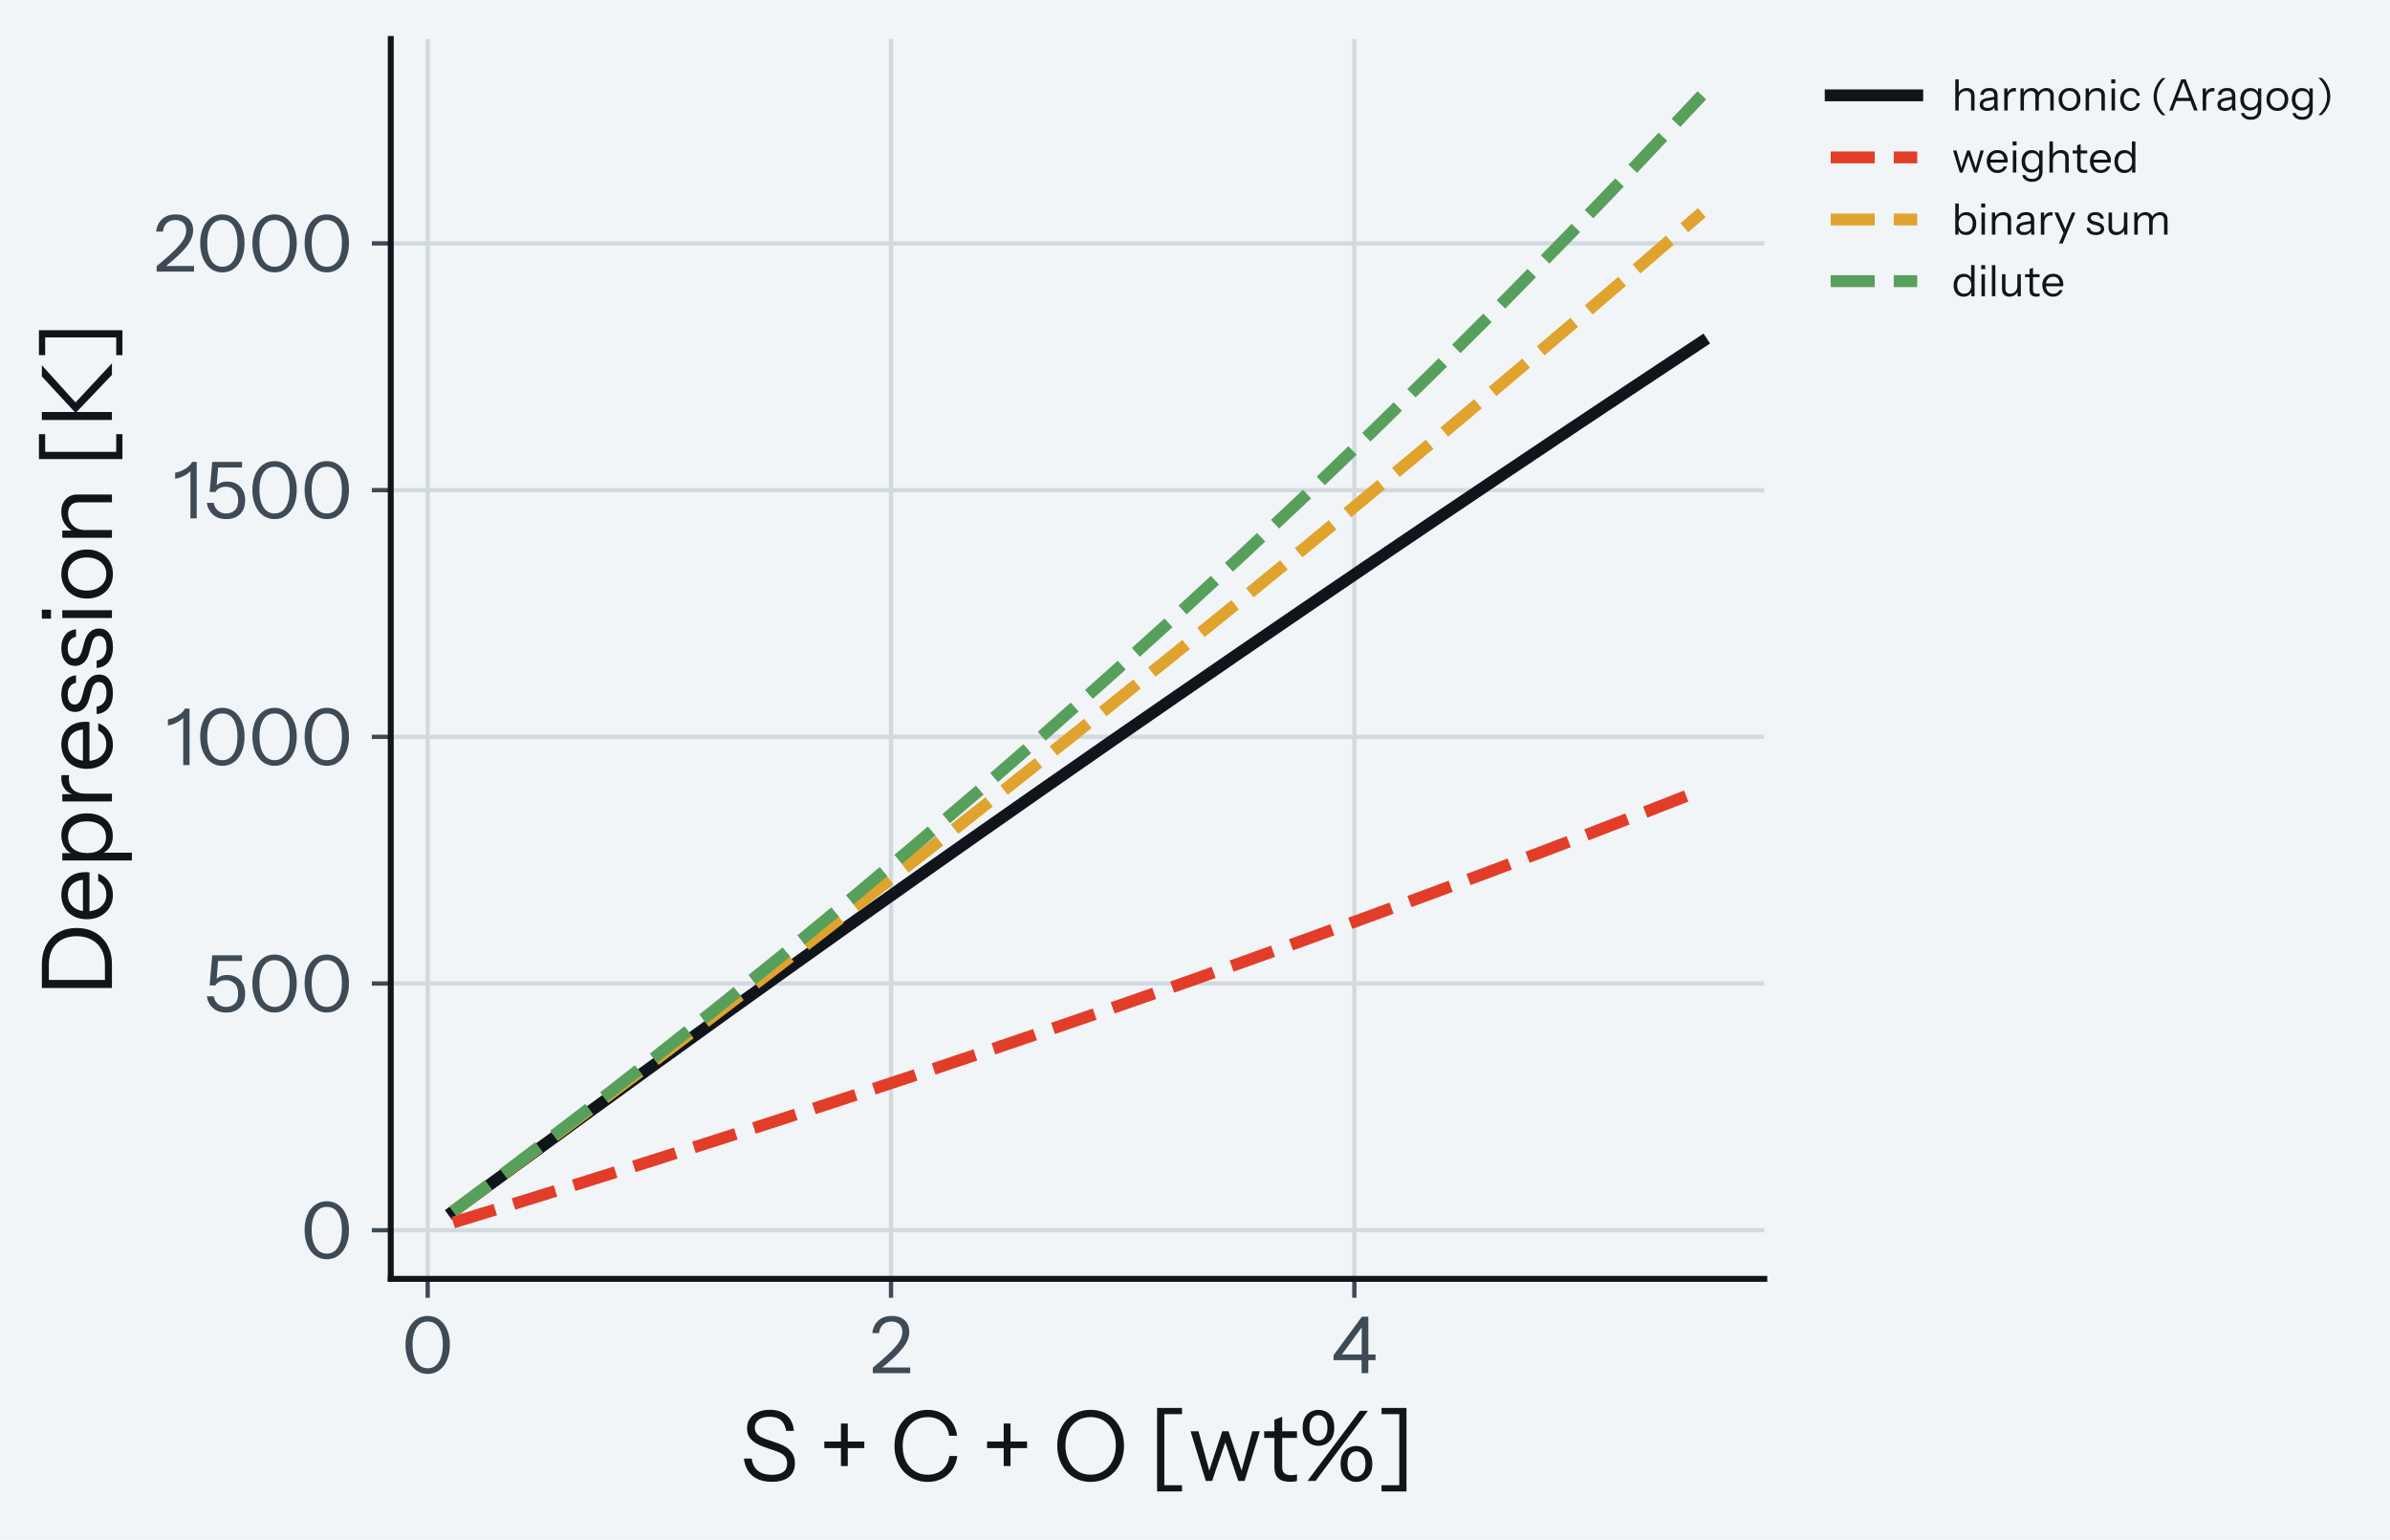
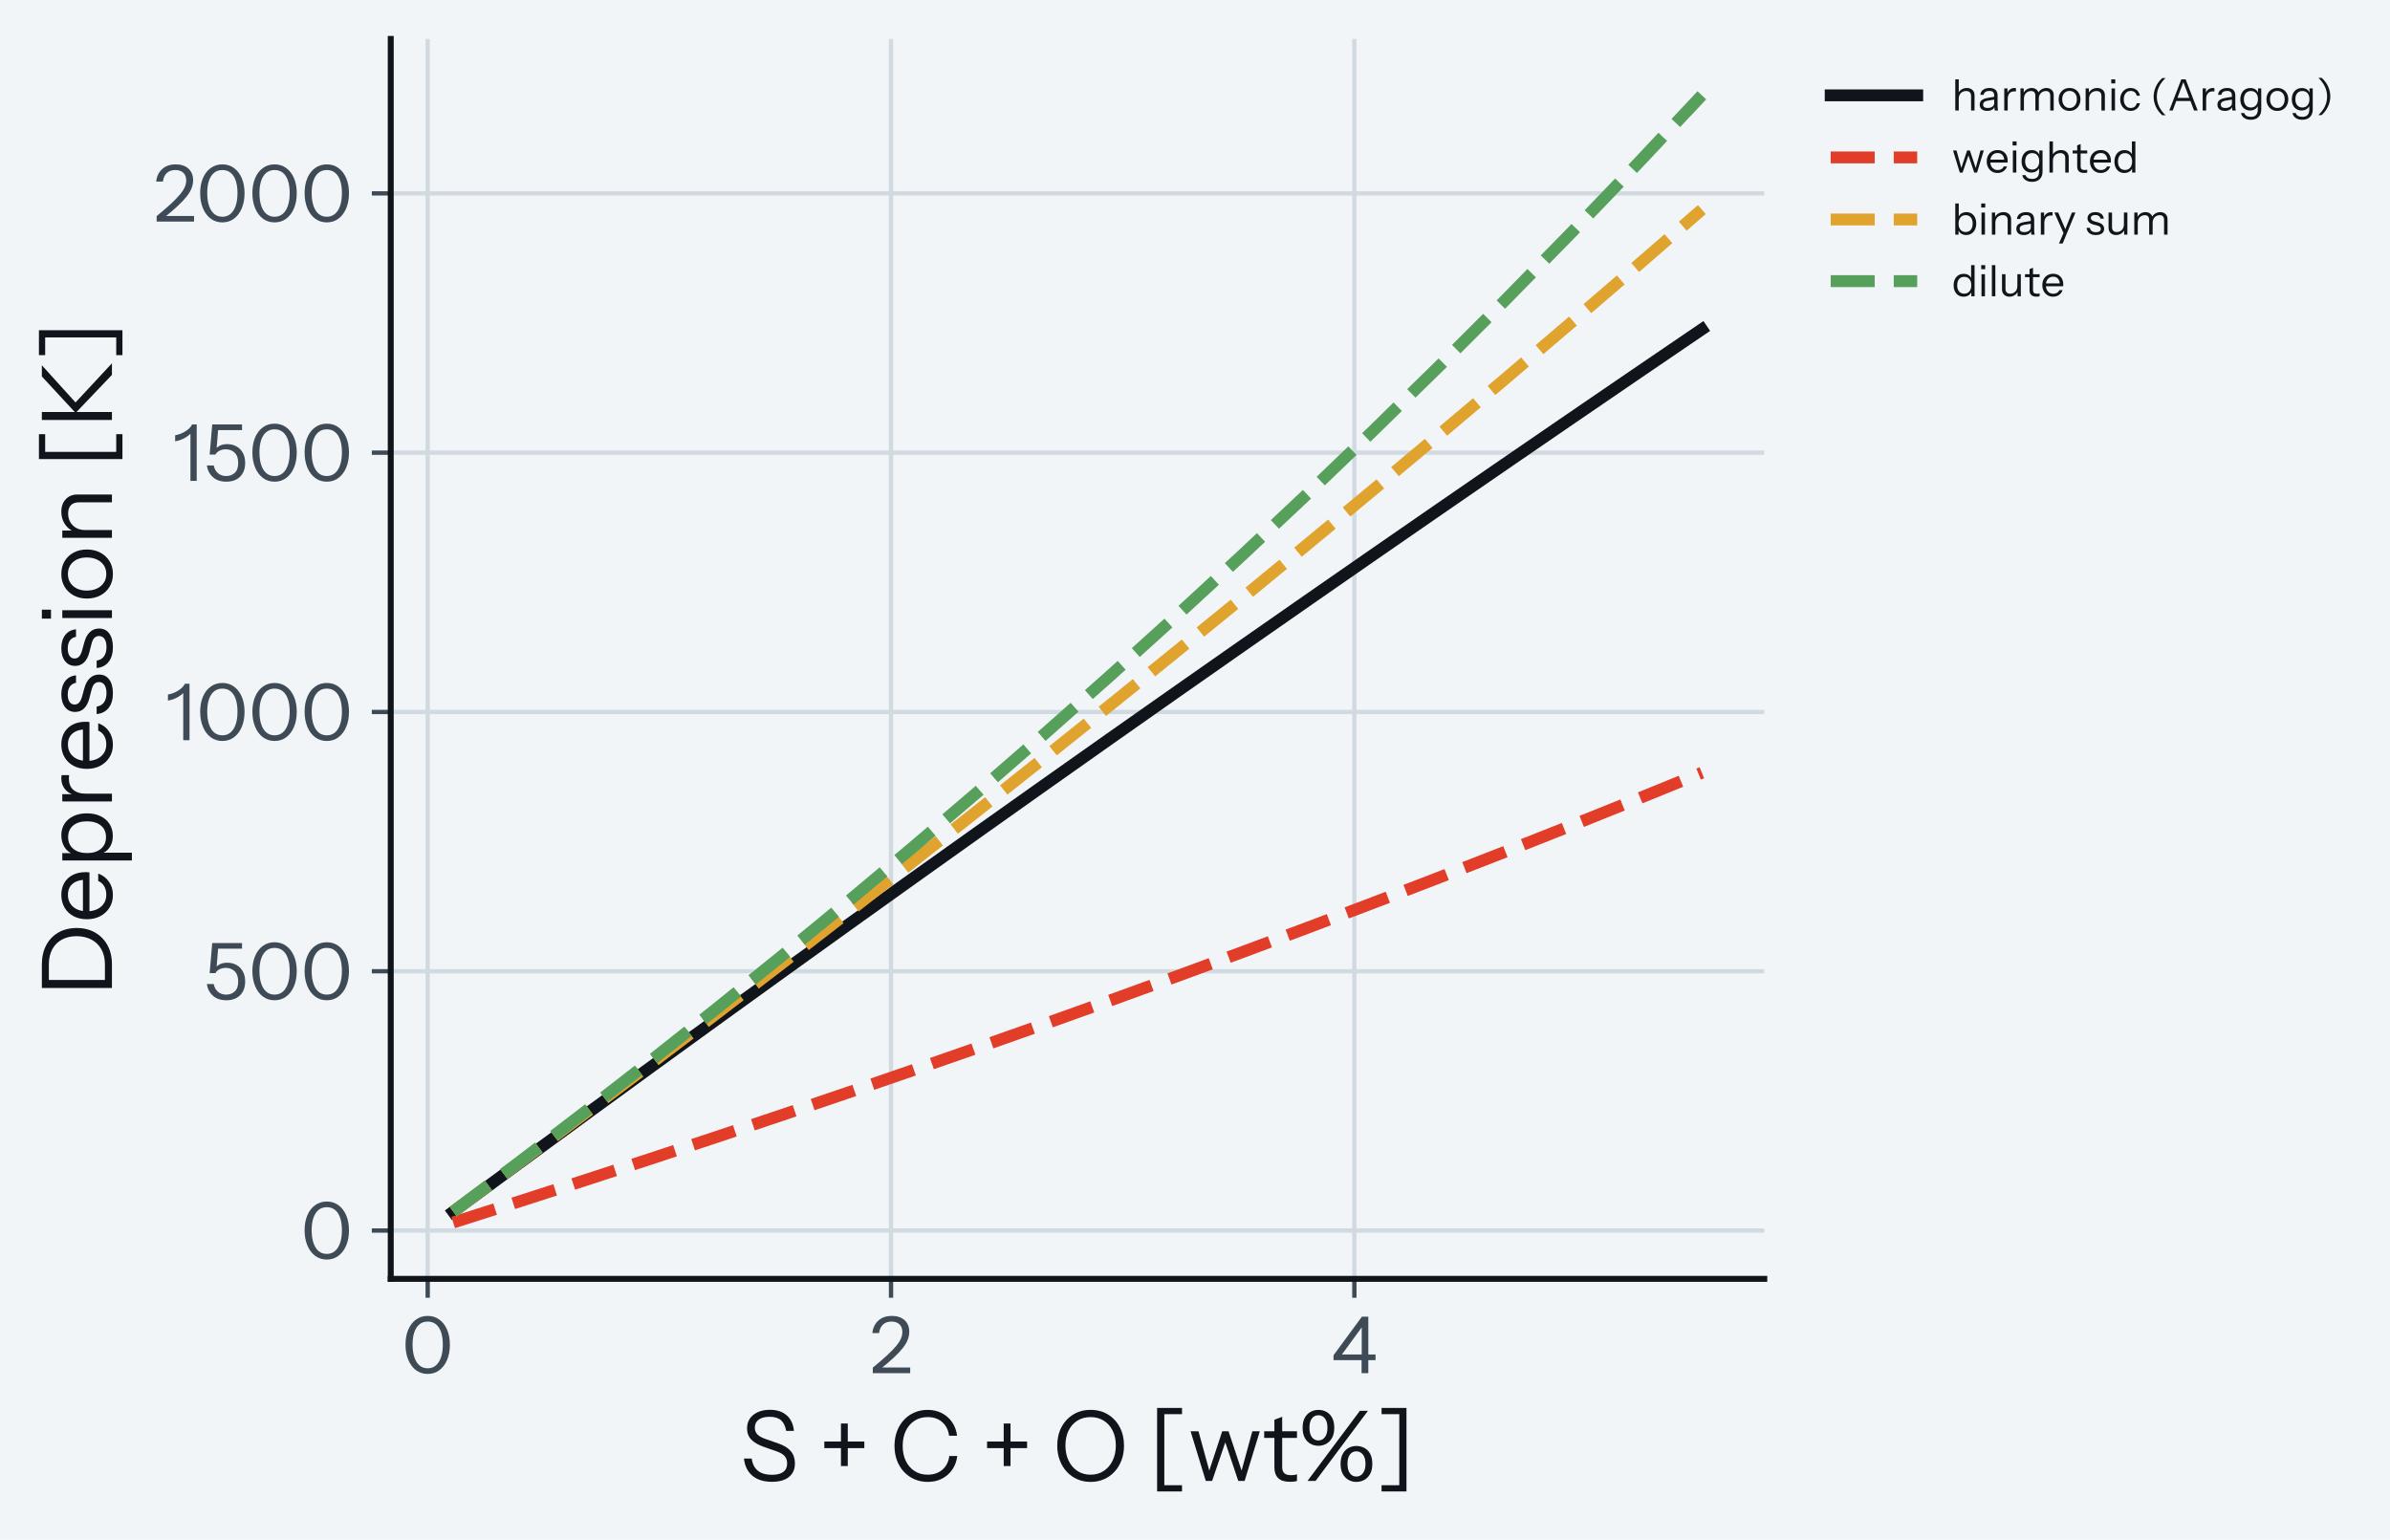
<svg xmlns="http://www.w3.org/2000/svg" xmlns:xlink="http://www.w3.org/1999/xlink" width="441.983pt" height="284.779pt" viewBox="0 0 441.983 284.779" version="1.1">
  <defs>
    <style type="text/css">*{stroke-linejoin: round; stroke-linecap: butt}</style>
  </defs>
  <g id="figure_1">
    <g id="patch_1">
      <path d="M 0 284.779  L 441.983 284.779  L 441.983 0  L 0 0  z " style="fill: #f2f5f7" />
    </g>
    <g id="axes_1">
      <g id="patch_2">
        <path d="M 72.261 236.516  L 326.271 236.516  L 326.271 7.2  L 72.261 7.2  z " style="fill: #f2f5f7" />
      </g>
      <g id="matplotlib.axis_1">
        <g id="xtick_1">
          <g id="line2d_1">
            <path d="M 79.094 236.516  L 79.094 7.2  " clip-path="url(#p882edd124c)" style="fill: none; stroke: #d2dae1; stroke-width: 0.8; stroke-linecap: square" />
          </g>
          <g id="line2d_2">
            <defs>
              <path id="m2a301ba8c9" d="M 0 0  L 0 3.5  " style="stroke: #3e4a55; stroke-width: 0.8" />
            </defs>
            <g>
              <use xlink:href="#m2a301ba8c9" x="79.094" y="236.516" style="fill: #3e4a55; stroke: #3e4a55; stroke-width: 0.8" />
            </g>
          </g>
          <g id="text_1">
            <g style="fill: #3e4a55" transform="translate(74.26604 253.9564) scale(0.145 -0.145)">
              <defs>
                <path id="InstrumentSans-Regular-30" d="M 2131 -64  Q 1587 -64 1180 240  Q 774 544 547 1085  Q 320 1626 320 2323  Q 320 3021 544 3549  Q 768 4077 1177 4374  Q 1587 4672 2131 4672  Q 2675 4672 3081 4374  Q 3488 4077 3715 3549  Q 3942 3021 3942 2323  Q 3942 1619 3715 1081  Q 3488 544 3081 240  Q 2675 -64 2131 -64  z M 2131 397  Q 2522 397 2797 630  Q 3072 864 3219 1296  Q 3366 1728 3366 2330  Q 3366 2925 3222 3347  Q 3078 3770 2803 3990  Q 2528 4211 2131 4211  Q 1734 4211 1459 3987  Q 1184 3763 1040 3344  Q 896 2925 896 2330  Q 896 1728 1043 1293  Q 1190 858 1465 627  Q 1741 397 2131 397  z " transform="scale(0.015625)" />
              </defs>
              <use xlink:href="#InstrumentSans-Regular-30" />
            </g>
          </g>
        </g>
        <g id="xtick_2">
          <g id="line2d_3">
            <path d="M 164.778 236.516  L 164.778 7.2  " clip-path="url(#p882edd124c)" style="fill: none; stroke: #d2dae1; stroke-width: 0.8; stroke-linecap: square" />
          </g>
          <g id="line2d_4">
            <g>
              <use xlink:href="#m2a301ba8c9" x="164.778" y="236.516" style="fill: #3e4a55; stroke: #3e4a55; stroke-width: 0.8" />
            </g>
          </g>
          <g id="text_2">
            <g style="fill: #3e4a55" transform="translate(160.8269 253.9564) scale(0.145 -0.145)">
              <defs>
                <path id="InstrumentSans-Regular-32" d="M 256 0  L 256 448  Q 947 1018 1411 1446  Q 1875 1875 2153 2208  Q 2432 2541 2550 2819  Q 2669 3098 2669 3366  Q 2669 3763 2432 3987  Q 2195 4211 1779 4211  Q 1350 4211 1088 3968  Q 826 3725 768 3270  L 218 3270  Q 282 3898 701 4285  Q 1120 4672 1818 4672  Q 2464 4672 2848 4326  Q 3232 3981 3232 3379  Q 3232 3053 3107 2726  Q 2982 2400 2697 2041  Q 2413 1683 1949 1251  Q 1485 819 800 275  L 678 461  L 3309 461  L 3309 0  L 256 0  z " transform="scale(0.015625)" />
              </defs>
              <use xlink:href="#InstrumentSans-Regular-32" />
            </g>
          </g>
        </g>
        <g id="xtick_3">
          <g id="line2d_5">
            <path d="M 250.462 236.516  L 250.462 7.2  " clip-path="url(#p882edd124c)" style="fill: none; stroke: #d2dae1; stroke-width: 0.8; stroke-linecap: square" />
          </g>
          <g id="line2d_6">
            <g>
              <use xlink:href="#m2a301ba8c9" x="250.462" y="236.516" style="fill: #3e4a55; stroke: #3e4a55; stroke-width: 0.8" />
            </g>
          </g>
          <g id="text_3">
            <g style="fill: #3e4a55" transform="translate(246.1122 253.9564) scale(0.145 -0.145)">
              <defs>
                <path id="InstrumentSans-Regular-34" d="M 2509 0  L 2509 1216  L 2522 1344  L 2522 3974  L 2694 3974  L 749 1312  L 576 1523  L 3648 1523  L 3648 1062  L 218 1062  L 218 1459  L 2534 4608  L 3059 4608  L 3059 0  L 2509 0  z " transform="scale(0.015625)" />
              </defs>
              <use xlink:href="#InstrumentSans-Regular-34" />
            </g>
          </g>
        </g>
        <g id="text_4">
          <g style="fill: #10151b" transform="translate(136.8186 273.8889) scale(0.18 -0.18)">
            <defs>
              <path id="InstrumentSans-Regular-53" d="M 2112 -58  Q 1306 -58 829 339  Q 352 736 269 1472  L 781 1472  Q 851 941 1184 672  Q 1517 403 2106 403  Q 2605 403 2857 592  Q 3110 781 3110 1146  Q 3110 1459 2937 1644  Q 2765 1830 2400 1952  L 1626 2221  Q 1037 2426 755 2717  Q 474 3008 474 3456  Q 474 3827 659 4099  Q 845 4371 1184 4524  Q 1523 4678 1971 4678  Q 2662 4678 3078 4316  Q 3494 3955 3558 3290  L 3046 3290  Q 2963 3770 2704 3994  Q 2445 4218 1958 4218  Q 1498 4218 1242 4032  Q 986 3846 986 3507  Q 986 3219 1165 3046  Q 1344 2874 1722 2746  L 2547 2458  Q 3085 2272 3353 1955  Q 3622 1638 3622 1152  Q 3622 576 3228 259  Q 2835 -58 2112 -58  z " transform="scale(0.015625)" />
              <path id="InstrumentSans-Regular-20" transform="scale(0.015625)" />
              <path id="InstrumentSans-Regular-2b" d="M 1478 979  L 1478 3776  L 1926 3776  L 1926 979  L 1478 979  z M 384 2157  L 384 2592  L 3014 2592  L 3014 2157  L 384 2157  z " transform="scale(0.015625)" />
              <path id="InstrumentSans-Regular-43" d="M 2502 -64  Q 2029 -64 1629 112  Q 1229 288 934 605  Q 640 922 480 1354  Q 320 1786 320 2304  Q 320 2822 480 3254  Q 640 3686 931 4003  Q 1222 4320 1622 4496  Q 2022 4672 2496 4672  Q 3014 4672 3427 4461  Q 3840 4250 4105 3866  Q 4371 3482 4435 2970  L 3910 2970  Q 3834 3539 3459 3868  Q 3085 4198 2502 4198  Q 2010 4198 1638 3958  Q 1267 3718 1062 3292  Q 858 2867 858 2304  Q 858 1741 1062 1315  Q 1267 890 1638 650  Q 2010 410 2496 410  Q 3091 410 3472 742  Q 3853 1075 3923 1638  L 4448 1638  Q 4384 1126 4118 742  Q 3853 358 3440 147  Q 3027 -64 2502 -64  z " transform="scale(0.015625)" />
              <path id="InstrumentSans-Regular-4f" d="M 2515 -64  Q 2035 -64 1635 112  Q 1235 288 940 611  Q 646 934 483 1369  Q 320 1805 320 2323  Q 320 3008 601 3539  Q 883 4070 1379 4371  Q 1875 4672 2509 4672  Q 3155 4672 3651 4371  Q 4147 4070 4428 3539  Q 4710 3008 4710 2317  Q 4710 1798 4547 1363  Q 4384 928 4089 608  Q 3795 288 3392 112  Q 2989 -64 2515 -64  z M 2509 410  Q 3002 410 3376 656  Q 3750 902 3961 1337  Q 4173 1773 4173 2330  Q 4173 2880 3965 3302  Q 3757 3725 3382 3961  Q 3008 4198 2509 4198  Q 2010 4198 1638 3961  Q 1267 3725 1062 3305  Q 858 2886 858 2330  Q 858 1766 1066 1334  Q 1274 902 1645 656  Q 2016 410 2509 410  z " transform="scale(0.015625)" />
              <path id="InstrumentSans-Regular-5b" d="M 576 -691  L 576 4800  L 2214 4800  L 2214 4390  L 1050 4390  L 1050 -282  L 2214 -282  L 2214 -691  L 576 -691  z " transform="scale(0.015625)" />
              <path id="InstrumentSans-Regular-77" d="M 1178 0  L 179 3264  L 698 3264  L 1466 467  L 1338 467  L 2259 3264  L 2675 3264  L 3603 467  L 3475 467  L 4237 3264  L 4730 3264  L 3731 0  L 3315 0  L 2394 2733  L 2528 2733  L 1594 0  L 1178 0  z " transform="scale(0.015625)" />
              <path id="InstrumentSans-Regular-74" d="M 1818 -58  Q 1274 -58 1027 188  Q 781 435 781 902  L 781 4026  L 1293 4218  L 1293 909  Q 1293 634 1433 506  Q 1574 378 1894 378  Q 2022 378 2115 394  Q 2208 410 2266 435  L 2266 0  Q 2202 -26 2083 -42  Q 1965 -58 1818 -58  z M 109 2829  L 109 3264  L 2266 3264  L 2266 2829  L 109 2829  z " transform="scale(0.015625)" />
              <path id="InstrumentSans-Regular-25" d="M 544 0  L 3987 4608  L 4518 4608  L 1075 0  L 544 0  z M 3757 -64  Q 3488 -64 3251 64  Q 3014 192 2867 454  Q 2720 717 2720 1120  Q 2720 1523 2864 1782  Q 3008 2042 3245 2170  Q 3482 2298 3757 2298  Q 4045 2298 4285 2170  Q 4525 2042 4665 1782  Q 4806 1523 4806 1120  Q 4806 717 4659 454  Q 4512 192 4272 64  Q 4032 -64 3757 -64  z M 3757 288  Q 4019 288 4188 505  Q 4358 723 4358 1126  Q 4358 1523 4188 1734  Q 4019 1946 3757 1946  Q 3494 1946 3334 1738  Q 3174 1530 3174 1126  Q 3174 717 3334 502  Q 3494 288 3757 288  z M 1261 2310  Q 986 2310 749 2438  Q 512 2566 368 2828  Q 224 3091 224 3494  Q 224 3898 368 4157  Q 512 4416 749 4544  Q 986 4672 1261 4672  Q 1549 4672 1785 4544  Q 2022 4416 2163 4157  Q 2304 3898 2304 3494  Q 2304 3091 2157 2828  Q 2010 2566 1773 2438  Q 1536 2310 1261 2310  z M 1261 2662  Q 1517 2662 1686 2876  Q 1856 3091 1856 3501  Q 1856 3898 1689 4109  Q 1523 4320 1261 4320  Q 998 4320 835 4112  Q 672 3904 672 3501  Q 672 3091 835 2876  Q 998 2662 1261 2662  z " transform="scale(0.015625)" />
              <path id="InstrumentSans-Regular-5d" d="M 2022 4800  L 2022 -691  L 384 -691  L 384 -282  L 1549 -282  L 1549 4390  L 384 4390  L 384 4800  L 2022 4800  z " transform="scale(0.015625)" />
            </defs>
            <use xlink:href="#InstrumentSans-Regular-53" />
            <use xlink:href="#InstrumentSans-Regular-20" transform="translate(60.79999 0)" />
            <use xlink:href="#InstrumentSans-Regular-2b" transform="translate(80.79997 0)" />
            <use xlink:href="#InstrumentSans-Regular-20" transform="translate(133.9 0)" />
            <use xlink:href="#InstrumentSans-Regular-43" transform="translate(153.8999 0)" />
            <use xlink:href="#InstrumentSans-Regular-20" transform="translate(227.9999 0)" />
            <use xlink:href="#InstrumentSans-Regular-2b" transform="translate(247.9999 0)" />
            <use xlink:href="#InstrumentSans-Regular-20" transform="translate(301.0999 0)" />
            <use xlink:href="#InstrumentSans-Regular-4f" transform="translate(321.0999 0)" />
            <use xlink:href="#InstrumentSans-Regular-20" transform="translate(399.6999 0)" />
            <use xlink:href="#InstrumentSans-Regular-5b" transform="translate(419.6999 0)" />
            <use xlink:href="#InstrumentSans-Regular-77" transform="translate(460.2999 0)" />
            <use xlink:href="#InstrumentSans-Regular-74" transform="translate(536.9998 0)" />
            <use xlink:href="#InstrumentSans-Regular-25" transform="translate(574.6998 0)" />
            <use xlink:href="#InstrumentSans-Regular-5d" transform="translate(653.2998 0)" />
          </g>
        </g>
      </g>
      <g id="matplotlib.axis_2">
        <g id="ytick_1">
          <g id="line2d_7">
-             <path d="M 72.261 227.527  L 326.271 227.527  " clip-path="url(#p882edd124c)" style="fill: none; stroke: #d2dae1; stroke-width: 0.8; stroke-linecap: square" />
+             <path d="M 72.261 227.582  L 326.271 227.582  " clip-path="url(#p882edd124c)" style="fill: none; stroke: #d2dae1; stroke-width: 0.8; stroke-linecap: square" />
          </g>
          <g id="line2d_8">
            <defs>
              <path id="me776a80f98" d="M 0 0  L -3.5 0  " style="stroke: #3e4a55; stroke-width: 0.8" />
            </defs>
            <g>
-               <use xlink:href="#me776a80f98" x="72.261" y="227.527" style="fill: #3e4a55; stroke: #3e4a55; stroke-width: 0.8" />
+               <use xlink:href="#me776a80f98" x="72.261" y="227.582" style="fill: #3e4a55; stroke: #3e4a55; stroke-width: 0.8" />
            </g>
          </g>
          <g id="text_5">
-             <g style="fill: #3e4a55" transform="translate(55.60469 232.7475) scale(0.145 -0.145)">
+             <g style="fill: #3e4a55" transform="translate(55.60469 232.8018) scale(0.145 -0.145)">
              <use xlink:href="#InstrumentSans-Regular-30" />
            </g>
          </g>
        </g>
        <g id="ytick_2">
          <g id="line2d_9">
-             <path d="M 72.261 181.899  L 326.271 181.899  " clip-path="url(#p882edd124c)" style="fill: none; stroke: #d2dae1; stroke-width: 0.8; stroke-linecap: square" />
+             <path d="M 72.261 179.628  L 326.271 179.628  " clip-path="url(#p882edd124c)" style="fill: none; stroke: #d2dae1; stroke-width: 0.8; stroke-linecap: square" />
          </g>
          <g id="line2d_10">
            <g>
-               <use xlink:href="#me776a80f98" x="72.261" y="181.899" style="fill: #3e4a55; stroke: #3e4a55; stroke-width: 0.8" />
+               <use xlink:href="#me776a80f98" x="72.261" y="179.628" style="fill: #3e4a55; stroke: #3e4a55; stroke-width: 0.8" />
            </g>
          </g>
          <g id="text_6">
-             <g style="fill: #3e4a55" transform="translate(37.62469 187.1195) scale(0.145 -0.145)">
+             <g style="fill: #3e4a55" transform="translate(37.62469 184.8478) scale(0.145 -0.145)">
              <defs>
                <path id="InstrumentSans-Regular-35" d="M 1869 -64  Q 1184 -64 774 304  Q 365 672 275 1261  L 838 1261  Q 922 845 1194 621  Q 1466 397 1856 397  Q 2266 397 2550 653  Q 2835 909 2835 1466  Q 2835 2022 2550 2300  Q 2266 2579 1830 2579  Q 1517 2579 1286 2451  Q 1056 2323 979 2150  L 506 2150  L 717 4608  L 3149 4608  L 3149 4147  L 1030 4147  L 1210 4339  L 1062 2483  L 941 2528  Q 1056 2720 1312 2861  Q 1568 3002 1939 3002  Q 2368 3002 2697 2816  Q 3027 2630 3216 2288  Q 3405 1946 3405 1466  Q 3405 986 3216 643  Q 3027 301 2684 118  Q 2342 -64 1869 -64  z " transform="scale(0.015625)" />
              </defs>
              <use xlink:href="#InstrumentSans-Regular-35" />
              <use xlink:href="#InstrumentSans-Regular-30" transform="translate(57.39999 0)" />
              <use xlink:href="#InstrumentSans-Regular-30" transform="translate(124 0)" />
            </g>
          </g>
        </g>
        <g id="ytick_3">
          <g id="line2d_11">
-             <path d="M 72.261 136.271  L 326.271 136.271  " clip-path="url(#p882edd124c)" style="fill: none; stroke: #d2dae1; stroke-width: 0.8; stroke-linecap: square" />
+             <path d="M 72.261 131.674  L 326.271 131.674  " clip-path="url(#p882edd124c)" style="fill: none; stroke: #d2dae1; stroke-width: 0.8; stroke-linecap: square" />
          </g>
          <g id="line2d_12">
            <g>
-               <use xlink:href="#me776a80f98" x="72.261" y="136.271" style="fill: #3e4a55; stroke: #3e4a55; stroke-width: 0.8" />
+               <use xlink:href="#me776a80f98" x="72.261" y="131.674" style="fill: #3e4a55; stroke: #3e4a55; stroke-width: 0.8" />
            </g>
          </g>
          <g id="text_7">
-             <g style="fill: #3e4a55" transform="translate(30.62391 141.4915) scale(0.145 -0.145)">
+             <g style="fill: #3e4a55" transform="translate(30.62391 136.8938) scale(0.145 -0.145)">
              <defs>
                <path id="InstrumentSans-Regular-31" d="M 1440 0  L 1440 4083  L 1574 4051  Q 1498 3878 1280 3705  Q 1062 3533 777 3405  Q 493 3277 192 3232  L 192 3725  Q 493 3776 768 3904  Q 1043 4032 1257 4214  Q 1472 4397 1574 4608  L 1952 4608  L 1952 0  L 1440 0  z " transform="scale(0.015625)" />
              </defs>
              <use xlink:href="#InstrumentSans-Regular-31" />
              <use xlink:href="#InstrumentSans-Regular-30" transform="translate(39.09999 0)" />
              <use xlink:href="#InstrumentSans-Regular-30" transform="translate(105.7 0)" />
              <use xlink:href="#InstrumentSans-Regular-30" transform="translate(172.3 0)" />
            </g>
          </g>
        </g>
        <g id="ytick_4">
          <g id="line2d_13">
-             <path d="M 72.261 90.643  L 326.271 90.643  " clip-path="url(#p882edd124c)" style="fill: none; stroke: #d2dae1; stroke-width: 0.8; stroke-linecap: square" />
+             <path d="M 72.261 83.72  L 326.271 83.72  " clip-path="url(#p882edd124c)" style="fill: none; stroke: #d2dae1; stroke-width: 0.8; stroke-linecap: square" />
          </g>
          <g id="line2d_14">
            <g>
-               <use xlink:href="#me776a80f98" x="72.261" y="90.643" style="fill: #3e4a55; stroke: #3e4a55; stroke-width: 0.8" />
+               <use xlink:href="#me776a80f98" x="72.261" y="83.72" style="fill: #3e4a55; stroke: #3e4a55; stroke-width: 0.8" />
            </g>
          </g>
          <g id="text_8">
-             <g style="fill: #3e4a55" transform="translate(31.95609 95.86349) scale(0.145 -0.145)">
+             <g style="fill: #3e4a55" transform="translate(31.95609 88.93989) scale(0.145 -0.145)">
              <use xlink:href="#InstrumentSans-Regular-31" />
              <use xlink:href="#InstrumentSans-Regular-35" transform="translate(39.09999 0)" />
              <use xlink:href="#InstrumentSans-Regular-30" transform="translate(96.49998 0)" />
              <use xlink:href="#InstrumentSans-Regular-30" transform="translate(163.1 0)" />
            </g>
          </g>
        </g>
        <g id="ytick_5">
          <g id="line2d_15">
-             <path d="M 72.261 45.015  L 326.271 45.015  " clip-path="url(#p882edd124c)" style="fill: none; stroke: #d2dae1; stroke-width: 0.8; stroke-linecap: square" />
+             <path d="M 72.261 35.766  L 326.271 35.766  " clip-path="url(#p882edd124c)" style="fill: none; stroke: #d2dae1; stroke-width: 0.8; stroke-linecap: square" />
          </g>
          <g id="line2d_16">
            <g>
-               <use xlink:href="#me776a80f98" x="72.261" y="45.015" style="fill: #3e4a55; stroke: #3e4a55; stroke-width: 0.8" />
+               <use xlink:href="#me776a80f98" x="72.261" y="35.766" style="fill: #3e4a55; stroke: #3e4a55; stroke-width: 0.8" />
            </g>
          </g>
          <g id="text_9">
-             <g style="fill: #3e4a55" transform="translate(28.39 50.2355) scale(0.145 -0.145)">
+             <g style="fill: #3e4a55" transform="translate(28.39 40.98592) scale(0.145 -0.145)">
              <use xlink:href="#InstrumentSans-Regular-32" />
              <use xlink:href="#InstrumentSans-Regular-30" transform="translate(54.49999 0)" />
              <use xlink:href="#InstrumentSans-Regular-30" transform="translate(121.1 0)" />
              <use xlink:href="#InstrumentSans-Regular-30" transform="translate(187.7 0)" />
            </g>
          </g>
        </g>
        <g id="text_10">
          <g style="fill: #10151b" transform="translate(20.7 184.2647) rotate(-90) scale(0.18 -0.18)">
            <defs>
              <path id="InstrumentSans-Regular-44" d="M 864 0  L 864 461  L 2099 461  Q 2675 461 3091 694  Q 3507 928 3731 1350  Q 3955 1773 3955 2330  Q 3955 2880 3731 3289  Q 3507 3699 3094 3923  Q 2682 4147 2099 4147  L 864 4147  L 864 4608  L 2099 4608  Q 2822 4608 3360 4323  Q 3898 4038 4195 3523  Q 4493 3008 4493 2317  Q 4493 1626 4192 1104  Q 3891 582 3356 291  Q 2822 0 2106 0  L 864 0  z M 550 0  L 550 4608  L 1075 4608  L 1075 0  L 550 0  z " transform="scale(0.015625)" />
              <path id="InstrumentSans-Regular-65" d="M 1850 -64  Q 1382 -64 1024 157  Q 666 378 461 762  Q 256 1146 256 1645  Q 256 2144 457 2525  Q 659 2906 1024 3117  Q 1389 3328 1862 3328  Q 2317 3328 2653 3129  Q 2989 2931 3171 2572  Q 3354 2214 3354 1728  Q 3354 1664 3350 1606  Q 3347 1549 3334 1478  L 640 1478  L 640 1907  L 3021 1907  L 2854 1670  Q 2854 2259 2595 2576  Q 2336 2893 1862 2893  Q 1376 2893 1078 2557  Q 781 2221 781 1651  Q 781 1069 1078 720  Q 1376 371 1875 371  Q 2189 371 2425 508  Q 2662 646 2771 902  L 3258 902  Q 3098 454 2723 195  Q 2349 -64 1850 -64  z " transform="scale(0.015625)" />
              <path id="InstrumentSans-Regular-70" d="M 2125 -58  Q 1664 -58 1350 166  Q 1037 390 922 800  L 1024 813  L 1024 -1312  L 512 -1312  L 512 3264  L 992 3264  L 992 2502  L 922 2522  Q 1043 2899 1382 3113  Q 1722 3328 2170 3328  Q 2605 3328 2928 3117  Q 3251 2906 3430 2528  Q 3610 2150 3610 1645  Q 3610 1133 3424 749  Q 3238 365 2905 153  Q 2573 -58 2125 -58  z M 2048 390  Q 2534 390 2809 726  Q 3085 1062 3085 1645  Q 3085 2221 2809 2550  Q 2534 2880 2048 2880  Q 1562 2880 1280 2544  Q 998 2208 998 1626  Q 998 1056 1280 723  Q 1562 390 2048 390  z " transform="scale(0.015625)" />
              <path id="InstrumentSans-Regular-72" d="M 512 0  L 512 3264  L 992 3264  L 992 2432  L 1024 2432  L 1024 0  L 512 0  z M 1024 1702  L 941 2477  Q 1056 2893 1350 3110  Q 1645 3328 2029 3328  Q 2189 3328 2246 3302  L 2246 2810  Q 2214 2822 2156 2825  Q 2099 2829 2016 2829  Q 1530 2829 1277 2537  Q 1024 2246 1024 1702  z " transform="scale(0.015625)" />
              <path id="InstrumentSans-Regular-73" d="M 1619 -64  Q 1018 -64 659 214  Q 301 493 250 1005  L 742 1005  Q 787 691 1017 524  Q 1248 358 1632 358  Q 1971 358 2163 486  Q 2355 614 2355 851  Q 2355 1018 2246 1142  Q 2138 1267 1811 1350  L 1286 1485  Q 838 1600 614 1840  Q 390 2080 390 2413  Q 390 2835 704 3081  Q 1018 3328 1555 3328  Q 2086 3328 2419 3072  Q 2752 2816 2797 2362  L 2304 2362  Q 2259 2624 2060 2765  Q 1862 2906 1536 2906  Q 1222 2906 1049 2787  Q 877 2669 877 2451  Q 877 2285 1001 2163  Q 1126 2042 1421 1958  L 1933 1818  Q 2387 1696 2617 1446  Q 2848 1197 2848 845  Q 2848 416 2521 176  Q 2195 -64 1619 -64  z " transform="scale(0.015625)" />
              <path id="InstrumentSans-Regular-69" d="M 512 0  L 512 3264  L 1024 3264  L 1024 0  L 512 0  z M 472 4006  L 472 4608  L 1061 4608  L 1061 4006  L 472 4006  z " transform="scale(0.015625)" />
              <path id="InstrumentSans-Regular-6f" d="M 1869 -64  Q 1389 -64 1024 160  Q 659 384 457 771  Q 256 1158 256 1645  Q 256 2138 461 2515  Q 666 2893 1027 3110  Q 1389 3328 1869 3328  Q 2355 3328 2716 3110  Q 3078 2893 3280 2515  Q 3482 2138 3482 1645  Q 3482 1158 3280 771  Q 3078 384 2716 160  Q 2355 -64 1869 -64  z M 1869 371  Q 2202 371 2445 534  Q 2688 698 2822 986  Q 2957 1274 2957 1651  Q 2957 2214 2659 2553  Q 2362 2893 1869 2893  Q 1382 2893 1081 2553  Q 781 2214 781 1651  Q 781 1274 915 986  Q 1050 698 1296 534  Q 1542 371 1869 371  z " transform="scale(0.015625)" />
              <path id="InstrumentSans-Regular-6e" d="M 512 0  L 512 3264  L 992 3264  L 992 2496  L 1024 2496  L 1024 0  L 512 0  z M 2848 0  L 2848 2138  Q 2848 2509 2662 2694  Q 2477 2880 2112 2880  Q 1792 2880 1545 2739  Q 1299 2598 1161 2348  Q 1024 2099 1024 1766  L 941 2541  Q 1107 2906 1449 3117  Q 1792 3328 2227 3328  Q 2739 3328 3049 3037  Q 3360 2746 3360 2272  L 3360 0  L 2848 0  z " transform="scale(0.015625)" />
              <path id="InstrumentSans-Regular-4b" d="M 550 0  L 550 4608  L 1075 4608  L 1075 0  L 550 0  z M 1018 2394  L 3411 4608  L 4147 4608  L 1702 2394  L 1018 2394  z M 3514 0  L 1005 2394  L 1702 2394  L 4275 0  L 3514 0  z " transform="scale(0.015625)" />
            </defs>
            <use xlink:href="#InstrumentSans-Regular-44" />
            <use xlink:href="#InstrumentSans-Regular-65" transform="translate(75.19998 0)" />
            <use xlink:href="#InstrumentSans-Regular-70" transform="translate(131.6 0)" />
            <use xlink:href="#InstrumentSans-Regular-72" transform="translate(192.2 0)" />
            <use xlink:href="#InstrumentSans-Regular-65" transform="translate(229.7 0)" />
            <use xlink:href="#InstrumentSans-Regular-73" transform="translate(286.0999 0)" />
            <use xlink:href="#InstrumentSans-Regular-73" transform="translate(333.3999 0)" />
            <use xlink:href="#InstrumentSans-Regular-69" transform="translate(380.6999 0)" />
            <use xlink:href="#InstrumentSans-Regular-6f" transform="translate(404.6999 0)" />
            <use xlink:href="#InstrumentSans-Regular-6e" transform="translate(463.0999 0)" />
            <use xlink:href="#InstrumentSans-Regular-20" transform="translate(522.9999 0)" />
            <use xlink:href="#InstrumentSans-Regular-5b" transform="translate(542.9999 0)" />
            <use xlink:href="#InstrumentSans-Regular-4b" transform="translate(583.5999 0)" />
            <use xlink:href="#InstrumentSans-Regular-5d" transform="translate(652.7998 0)" />
          </g>
        </g>
      </g>
      <g id="line2d_17">
-         <path d="M 83.807 224.052  L 95.96 215.129  L 108.114 206.261  L 120.268 197.448  L 132.421 188.689  L 144.575 179.983  L 156.728 171.329  L 168.882 162.727  L 181.036 154.176  L 193.189 145.674  L 205.343 137.222  L 217.496 128.818  L 229.65 120.462  L 241.804 112.152  L 253.957 103.887  L 266.111 95.668  L 278.264 87.492  L 290.418 79.359  L 302.572 71.269  L 314.725 63.219  " clip-path="url(#p882edd124c)" style="fill: none; stroke: #10151b; stroke-width: 2.2; stroke-linecap: square" />
+         <path d="M 83.807 224.105  L 95.96 215.167  L 108.114 206.271  L 120.268 197.417  L 132.421 188.604  L 144.575 179.832  L 156.728 171.099  L 168.882 162.406  L 181.036 153.751  L 193.189 145.135  L 205.343 136.555  L 217.496 128.013  L 229.65 119.506  L 241.804 111.035  L 253.957 102.598  L 266.111 94.195  L 278.264 85.825  L 290.418 77.487  L 302.572 69.181  L 314.725 60.906  " clip-path="url(#p882edd124c)" style="fill: none; stroke: #10151b; stroke-width: 2.2; stroke-linecap: square" />
      </g>
      <g id="line2d_18">
-         <path d="M 83.807 226.093  L 95.96 222.361  L 108.114 218.583  L 120.268 214.758  L 132.421 210.883  L 144.575 206.959  L 156.728 202.984  L 168.882 198.957  L 181.036 194.877  L 193.189 190.742  L 205.343 186.552  L 217.496 182.304  L 229.65 177.998  L 241.804 173.632  L 253.957 169.205  L 266.111 164.715  L 278.264 160.159  L 290.418 155.538  L 302.572 150.848  L 314.725 146.088  " clip-path="url(#p882edd124c)" style="fill: none; stroke-dasharray: 8.14,3.52; stroke-dashoffset: 0; stroke: #e23d28; stroke-width: 2.2" />
+         <path d="M 83.807 226.093  L 95.96 222.22  L 108.114 218.297  L 120.268 214.325  L 132.421 210.302  L 144.575 206.226  L 156.728 202.096  L 168.882 197.912  L 181.036 193.672  L 193.189 189.374  L 205.343 185.018  L 217.496 180.601  L 229.65 176.123  L 241.804 171.582  L 253.957 166.976  L 266.111 162.303  L 278.264 157.562  L 290.418 152.751  L 302.572 147.867  L 314.725 142.91  " clip-path="url(#p882edd124c)" style="fill: none; stroke-dasharray: 8.14,3.52; stroke-dashoffset: 0; stroke: #e23d28; stroke-width: 2.2" />
      </g>
      <g id="line2d_19">
-         <path d="M 83.807 224.043  L 95.96 215.01  L 108.114 205.908  L 120.268 196.737  L 132.421 187.495  L 144.575 178.181  L 156.728 168.793  L 168.882 159.33  L 181.036 149.79  L 193.189 140.173  L 205.343 130.475  L 217.496 120.696  L 229.65 110.834  L 241.804 100.887  L 253.957 90.854  L 266.111 80.731  L 278.264 70.519  L 290.418 60.213  L 302.572 49.813  L 314.725 39.317  " clip-path="url(#p882edd124c)" style="fill: none; stroke-dasharray: 8.14,3.52; stroke-dashoffset: 0; stroke: #e0a32e; stroke-width: 2.2" />
+         <path d="M 83.807 224.096  L 95.96 215.059  L 108.114 205.95  L 120.268 196.77  L 132.421 187.516  L 144.575 178.187  L 156.728 168.781  L 168.882 159.297  L 181.036 149.734  L 193.189 140.089  L 205.343 130.362  L 217.496 120.549  L 229.65 110.65  L 241.804 100.662  L 253.957 90.584  L 266.111 80.413  L 278.264 70.147  L 290.418 59.785  L 302.572 49.323  L 314.725 38.76  " clip-path="url(#p882edd124c)" style="fill: none; stroke-dasharray: 8.14,3.52; stroke-dashoffset: 0; stroke: #e0a32e; stroke-width: 2.2" />
      </g>
      <g id="line2d_20">
-         <path d="M 83.807 224.036  L 95.96 214.92  L 108.114 205.64  L 120.268 196.19  L 132.421 186.568  L 144.575 176.766  L 156.728 166.782  L 168.882 156.608  L 181.036 146.241  L 193.189 135.674  L 205.343 124.902  L 217.496 113.918  L 229.65 102.716  L 241.804 91.291  L 253.957 79.634  L 266.111 67.738  L 278.264 55.598  L 290.418 43.204  L 302.572 30.548  L 314.725 17.623  " clip-path="url(#p882edd124c)" style="fill: none; stroke-dasharray: 8.14,3.52; stroke-dashoffset: 0; stroke: #57a05c; stroke-width: 2.2" />
+         <path d="M 83.807 224.089  L 95.96 214.971  L 108.114 205.688  L 120.268 196.237  L 132.421 186.611  L 144.575 176.807  L 156.728 166.82  L 168.882 156.644  L 181.036 146.274  L 193.189 135.705  L 205.343 124.93  L 217.496 113.943  L 229.65 102.738  L 241.804 91.31  L 253.957 79.65  L 266.111 67.751  L 278.264 55.607  L 290.418 43.21  L 302.572 30.552  L 314.725 17.623  " clip-path="url(#p882edd124c)" style="fill: none; stroke-dasharray: 8.14,3.52; stroke-dashoffset: 0; stroke: #57a05c; stroke-width: 2.2" />
      </g>
      <g id="patch_3">
        <path d="M 72.261 236.516  L 72.261 7.2  " style="fill: none; stroke: #10151b; stroke-width: 1.1; stroke-linejoin: miter; stroke-linecap: square" />
      </g>
      <g id="patch_4">
        <path d="M 72.261 236.516  L 326.271 236.516  " style="fill: none; stroke: #10151b; stroke-width: 1.1; stroke-linejoin: miter; stroke-linecap: square" />
      </g>
      <g id="legend_1">
        <g id="patch_5">
          <path d="M 336.951 59.633  L 433.183 59.633  Q 434.783 59.633 434.783 58.032  L 434.783 12.8  Q 434.783 11.2 433.183 11.2  L 336.951 11.2  Q 335.351 11.2 335.351 12.8  L 335.351 58.032  Q 335.351 59.633 336.951 59.633  z " style="fill: #f2f5f7" />
        </g>
        <g id="line2d_21">
          <path d="M 338.551 17.633  L 346.551 17.633  L 354.551 17.633  " style="fill: none; stroke: #10151b; stroke-width: 2.2; stroke-linecap: square" />
        </g>
        <g id="text_11">
          <g style="fill: #10151b" transform="translate(360.9513 20.4325) scale(0.08 -0.08)">
            <defs>
              <path id="InstrumentSans-Regular-68" d="M 512 0  L 512 4608  L 1024 4608  L 1024 0  L 512 0  z M 2848 0  L 2848 2138  Q 2848 2509 2662 2694  Q 2477 2880 2112 2880  Q 1792 2880 1545 2739  Q 1299 2598 1161 2348  Q 1024 2099 1024 1766  L 941 2541  Q 1107 2906 1449 3117  Q 1792 3328 2227 3328  Q 2739 3328 3049 3037  Q 3360 2746 3360 2272  L 3360 0  L 2848 0  z " transform="scale(0.015625)" />
              <path id="InstrumentSans-Regular-61" d="M 2515 0  Q 2490 109 2480 249  Q 2470 390 2470 608  L 2438 608  L 2438 2170  Q 2438 2541 2268 2717  Q 2099 2893 1722 2893  Q 1350 2893 1129 2742  Q 909 2592 883 2317  L 390 2317  Q 422 2790 787 3059  Q 1152 3328 1741 3328  Q 2349 3328 2643 3040  Q 2938 2752 2938 2176  L 2938 608  Q 2938 467 2957 316  Q 2976 166 3008 0  L 2515 0  z M 1395 -64  Q 890 -64 592 182  Q 294 429 294 858  Q 294 1286 588 1523  Q 883 1760 1446 1856  L 2586 2048  L 2586 1626  L 1523 1459  Q 1165 1402 979 1267  Q 794 1133 794 877  Q 794 627 963 499  Q 1133 371 1466 371  Q 1894 371 2166 566  Q 2438 762 2438 1075  L 2522 621  Q 2419 294 2121 115  Q 1824 -64 1395 -64  z " transform="scale(0.015625)" />
              <path id="InstrumentSans-Regular-6d" d="M 512 0  L 512 3264  L 992 3264  L 992 2496  L 1024 2496  L 1024 0  L 512 0  z M 2714 0  L 2714 2163  Q 2714 2534 2547 2707  Q 2381 2880 2067 2880  Q 1773 2880 1536 2739  Q 1299 2598 1161 2348  Q 1024 2099 1024 1766  L 941 2541  Q 1107 2906 1440 3117  Q 1773 3328 2163 3328  Q 2637 3328 2931 3049  Q 3226 2771 3226 2298  L 3226 0  L 2714 0  z M 4915 0  L 4915 2163  Q 4915 2534 4748 2707  Q 4582 2880 4269 2880  Q 3974 2880 3737 2739  Q 3501 2598 3363 2348  Q 3226 2099 3226 1766  L 3098 2541  Q 3264 2906 3609 3117  Q 3955 3328 4352 3328  Q 4826 3328 5126 3049  Q 5427 2771 5427 2298  L 5427 0  L 4915 0  z " transform="scale(0.015625)" />
              <path id="InstrumentSans-Regular-63" d="M 1805 -64  Q 1357 -64 1008 157  Q 659 378 457 765  Q 256 1152 256 1645  Q 256 2138 457 2515  Q 659 2893 1008 3110  Q 1357 3328 1798 3328  Q 2163 3328 2454 3187  Q 2746 3046 2934 2787  Q 3123 2528 3174 2182  L 2701 2182  Q 2637 2496 2406 2694  Q 2176 2893 1811 2893  Q 1498 2893 1267 2739  Q 1037 2586 909 2304  Q 781 2022 781 1645  Q 781 1267 909 979  Q 1037 691 1270 531  Q 1504 371 1818 371  Q 2170 371 2406 566  Q 2643 762 2707 1075  L 3181 1075  Q 3123 736 2928 477  Q 2733 218 2445 77  Q 2157 -64 1805 -64  z " transform="scale(0.015625)" />
              <path id="InstrumentSans-Regular-28" d="M 1786 -704  Q 1133 -109 822 601  Q 512 1312 512 2048  Q 512 2771 825 3484  Q 1139 4198 1786 4800  L 2278 4800  Q 1632 4198 1309 3510  Q 986 2822 986 2048  Q 986 1267 1318 579  Q 1651 -109 2278 -704  L 1786 -704  z " transform="scale(0.015625)" />
              <path id="InstrumentSans-Regular-41" d="M 230 0  L 2010 4608  L 2470 4608  L 736 0  L 230 0  z M 3891 0  L 2157 4608  L 2650 4608  L 4429 0  L 3891 0  z M 1114 1862  L 3520 1862  L 3520 1402  L 1114 1402  L 1114 1862  z " transform="scale(0.015625)" />
              <path id="InstrumentSans-Regular-67" d="M 1811 -1376  Q 1229 -1376 841 -1104  Q 454 -832 371 -384  L 858 -384  Q 928 -640 1174 -790  Q 1421 -941 1843 -941  Q 2342 -941 2598 -669  Q 2854 -397 2854 128  L 2854 826  L 2918 813  Q 2810 442 2483 221  Q 2157 0 1709 0  Q 1280 0 953 208  Q 627 416 448 787  Q 269 1158 269 1651  Q 269 2150 454 2528  Q 640 2906 976 3114  Q 1312 3322 1760 3322  Q 2221 3322 2531 3098  Q 2842 2874 2944 2458  L 2886 2451  L 2886 3264  L 3366 3264  L 3366 128  Q 3366 -570 2950 -973  Q 2534 -1376 1811 -1376  z M 1837 442  Q 2317 442 2598 774  Q 2880 1107 2880 1677  Q 2880 2234 2598 2557  Q 2317 2880 1837 2880  Q 1350 2880 1072 2553  Q 794 2227 794 1658  Q 794 1101 1075 771  Q 1357 442 1837 442  z " transform="scale(0.015625)" />
              <path id="InstrumentSans-Regular-29" d="M 813 4826  Q 1466 4230 1776 3520  Q 2086 2810 2086 2074  Q 2086 1350 1772 636  Q 1459 -77 813 -678  L 320 -678  Q 966 -77 1289 611  Q 1613 1299 1613 2074  Q 1613 2854 1280 3542  Q 947 4230 320 4826  L 813 4826  z " transform="scale(0.015625)" />
            </defs>
            <use xlink:href="#InstrumentSans-Regular-68" />
            <use xlink:href="#InstrumentSans-Regular-61" transform="translate(59.89999 0)" />
            <use xlink:href="#InstrumentSans-Regular-72" transform="translate(113.2 0)" />
            <use xlink:href="#InstrumentSans-Regular-6d" transform="translate(150.7 0)" />
            <use xlink:href="#InstrumentSans-Regular-6f" transform="translate(242.8999 0)" />
            <use xlink:href="#InstrumentSans-Regular-6e" transform="translate(301.2999 0)" />
            <use xlink:href="#InstrumentSans-Regular-69" transform="translate(361.1999 0)" />
            <use xlink:href="#InstrumentSans-Regular-63" transform="translate(385.1999 0)" />
            <use xlink:href="#InstrumentSans-Regular-20" transform="translate(438.4999 0)" />
            <use xlink:href="#InstrumentSans-Regular-28" transform="translate(458.4999 0)" />
            <use xlink:href="#InstrumentSans-Regular-41" transform="translate(499.0999 0)" />
            <use xlink:href="#InstrumentSans-Regular-72" transform="translate(571.8999 0)" />
            <use xlink:href="#InstrumentSans-Regular-61" transform="translate(609.3999 0)" />
            <use xlink:href="#InstrumentSans-Regular-67" transform="translate(662.6998 0)" />
            <use xlink:href="#InstrumentSans-Regular-6f" transform="translate(723.2998 0)" />
            <use xlink:href="#InstrumentSans-Regular-67" transform="translate(781.6998 0)" />
            <use xlink:href="#InstrumentSans-Regular-29" transform="translate(842.2998 0)" />
          </g>
        </g>
        <g id="line2d_22">
          <path d="M 338.551 29.113  L 346.551 29.113  L 354.551 29.113  " style="fill: none; stroke-dasharray: 8.14,3.52; stroke-dashoffset: 0; stroke: #e23d28; stroke-width: 2.2" />
        </g>
        <g id="text_12">
          <g style="fill: #10151b" transform="translate(360.9513 31.9125) scale(0.08 -0.08)">
            <defs>
              <path id="InstrumentSans-Regular-64" d="M 2886 0  L 2886 762  L 2950 742  Q 2829 371 2505 153  Q 2182 -64 1734 -64  Q 1293 -64 963 147  Q 634 358 451 736  Q 269 1114 269 1619  Q 269 2131 454 2515  Q 640 2899 973 3110  Q 1306 3322 1754 3322  Q 2214 3322 2528 3098  Q 2842 2874 2957 2464  L 2854 2451  L 2854 4608  L 3366 4608  L 3366 0  L 2886 0  z M 1830 384  Q 2323 384 2601 720  Q 2880 1056 2880 1638  Q 2880 2208 2598 2541  Q 2317 2874 1830 2874  Q 1344 2874 1069 2541  Q 794 2208 794 1619  Q 794 1043 1069 713  Q 1344 384 1830 384  z " transform="scale(0.015625)" />
            </defs>
            <use xlink:href="#InstrumentSans-Regular-77" />
            <use xlink:href="#InstrumentSans-Regular-65" transform="translate(76.69998 0)" />
            <use xlink:href="#InstrumentSans-Regular-69" transform="translate(133.1 0)" />
            <use xlink:href="#InstrumentSans-Regular-67" transform="translate(157.1 0)" />
            <use xlink:href="#InstrumentSans-Regular-68" transform="translate(217.7 0)" />
            <use xlink:href="#InstrumentSans-Regular-74" transform="translate(277.5999 0)" />
            <use xlink:href="#InstrumentSans-Regular-65" transform="translate(315.2999 0)" />
            <use xlink:href="#InstrumentSans-Regular-64" transform="translate(371.6999 0)" />
          </g>
        </g>
        <g id="line2d_23">
          <path d="M 338.551 40.593  L 346.551 40.593  L 354.551 40.593  " style="fill: none; stroke-dasharray: 8.14,3.52; stroke-dashoffset: 0; stroke: #e0a32e; stroke-width: 2.2" />
        </g>
        <g id="text_13">
          <g style="fill: #10151b" transform="translate(360.9513 43.3925) scale(0.08 -0.08)">
            <defs>
              <path id="InstrumentSans-Regular-62" d="M 2125 -58  Q 1664 -58 1350 166  Q 1037 390 922 800  L 992 813  L 992 0  L 512 0  L 512 4608  L 1024 4608  L 1024 2502  L 954 2522  Q 1075 2899 1398 3113  Q 1722 3328 2170 3328  Q 2605 3328 2928 3117  Q 3251 2906 3430 2528  Q 3610 2150 3610 1645  Q 3610 1133 3424 749  Q 3238 365 2905 153  Q 2573 -58 2125 -58  z M 2048 390  Q 2534 390 2809 726  Q 3085 1062 3085 1645  Q 3085 2221 2809 2550  Q 2534 2880 2048 2880  Q 1562 2880 1280 2544  Q 998 2208 998 1626  Q 998 1056 1280 723  Q 1562 390 2048 390  z " transform="scale(0.015625)" />
              <path id="InstrumentSans-Regular-79" d="M 794 -1312  L 1523 384  L 1638 563  L 2707 3264  L 3232 3264  L 1338 -1312  L 794 -1312  z M 1581 -32  L 115 3264  L 678 3264  L 1939 314  L 1581 -32  z " transform="scale(0.015625)" />
              <path id="InstrumentSans-Regular-75" d="M 1574 -64  Q 1254 -64 1004 67  Q 755 198 614 438  Q 474 678 474 992  L 474 3264  L 986 3264  L 986 1126  Q 986 755 1168 569  Q 1350 384 1690 384  Q 1997 384 2233 525  Q 2470 666 2608 918  Q 2746 1171 2746 1498  L 2829 723  Q 2669 358 2329 147  Q 1990 -64 1574 -64  z M 2778 0  L 2778 768  L 2746 768  L 2746 3264  L 3258 3264  L 3258 0  L 2778 0  z " transform="scale(0.015625)" />
            </defs>
            <use xlink:href="#InstrumentSans-Regular-62" />
            <use xlink:href="#InstrumentSans-Regular-69" transform="translate(60.59999 0)" />
            <use xlink:href="#InstrumentSans-Regular-6e" transform="translate(84.59998 0)" />
            <use xlink:href="#InstrumentSans-Regular-61" transform="translate(144.5 0)" />
            <use xlink:href="#InstrumentSans-Regular-72" transform="translate(197.8 0)" />
            <use xlink:href="#InstrumentSans-Regular-79" transform="translate(235.2999 0)" />
            <use xlink:href="#InstrumentSans-Regular-20" transform="translate(287.5999 0)" />
            <use xlink:href="#InstrumentSans-Regular-73" transform="translate(307.5999 0)" />
            <use xlink:href="#InstrumentSans-Regular-75" transform="translate(354.8999 0)" />
            <use xlink:href="#InstrumentSans-Regular-6d" transform="translate(413.7999 0)" />
          </g>
        </g>
        <g id="line2d_24">
          <path d="M 338.551 51.992  L 346.551 51.992  L 354.551 51.992  " style="fill: none; stroke-dasharray: 8.14,3.52; stroke-dashoffset: 0; stroke: #57a05c; stroke-width: 2.2" />
        </g>
        <g id="text_14">
          <g style="fill: #10151b" transform="translate(360.9513 54.7925) scale(0.08 -0.08)">
            <defs>
              <path id="InstrumentSans-Regular-6c" d="M 512 0  L 512 4608  L 1024 4608  L 1024 0  L 512 0  z " transform="scale(0.015625)" />
            </defs>
            <use xlink:href="#InstrumentSans-Regular-64" />
            <use xlink:href="#InstrumentSans-Regular-69" transform="translate(60.59999 0)" />
            <use xlink:href="#InstrumentSans-Regular-6c" transform="translate(84.59998 0)" />
            <use xlink:href="#InstrumentSans-Regular-75" transform="translate(108.6 0)" />
            <use xlink:href="#InstrumentSans-Regular-74" transform="translate(167.5 0)" />
            <use xlink:href="#InstrumentSans-Regular-65" transform="translate(205.2 0)" />
          </g>
        </g>
      </g>
    </g>
  </g>
  <defs>
    <clipPath id="p882edd124c">
      <rect x="72.261" y="7.2" width="254.01" height="229.316" />
    </clipPath>
  </defs>
</svg>
